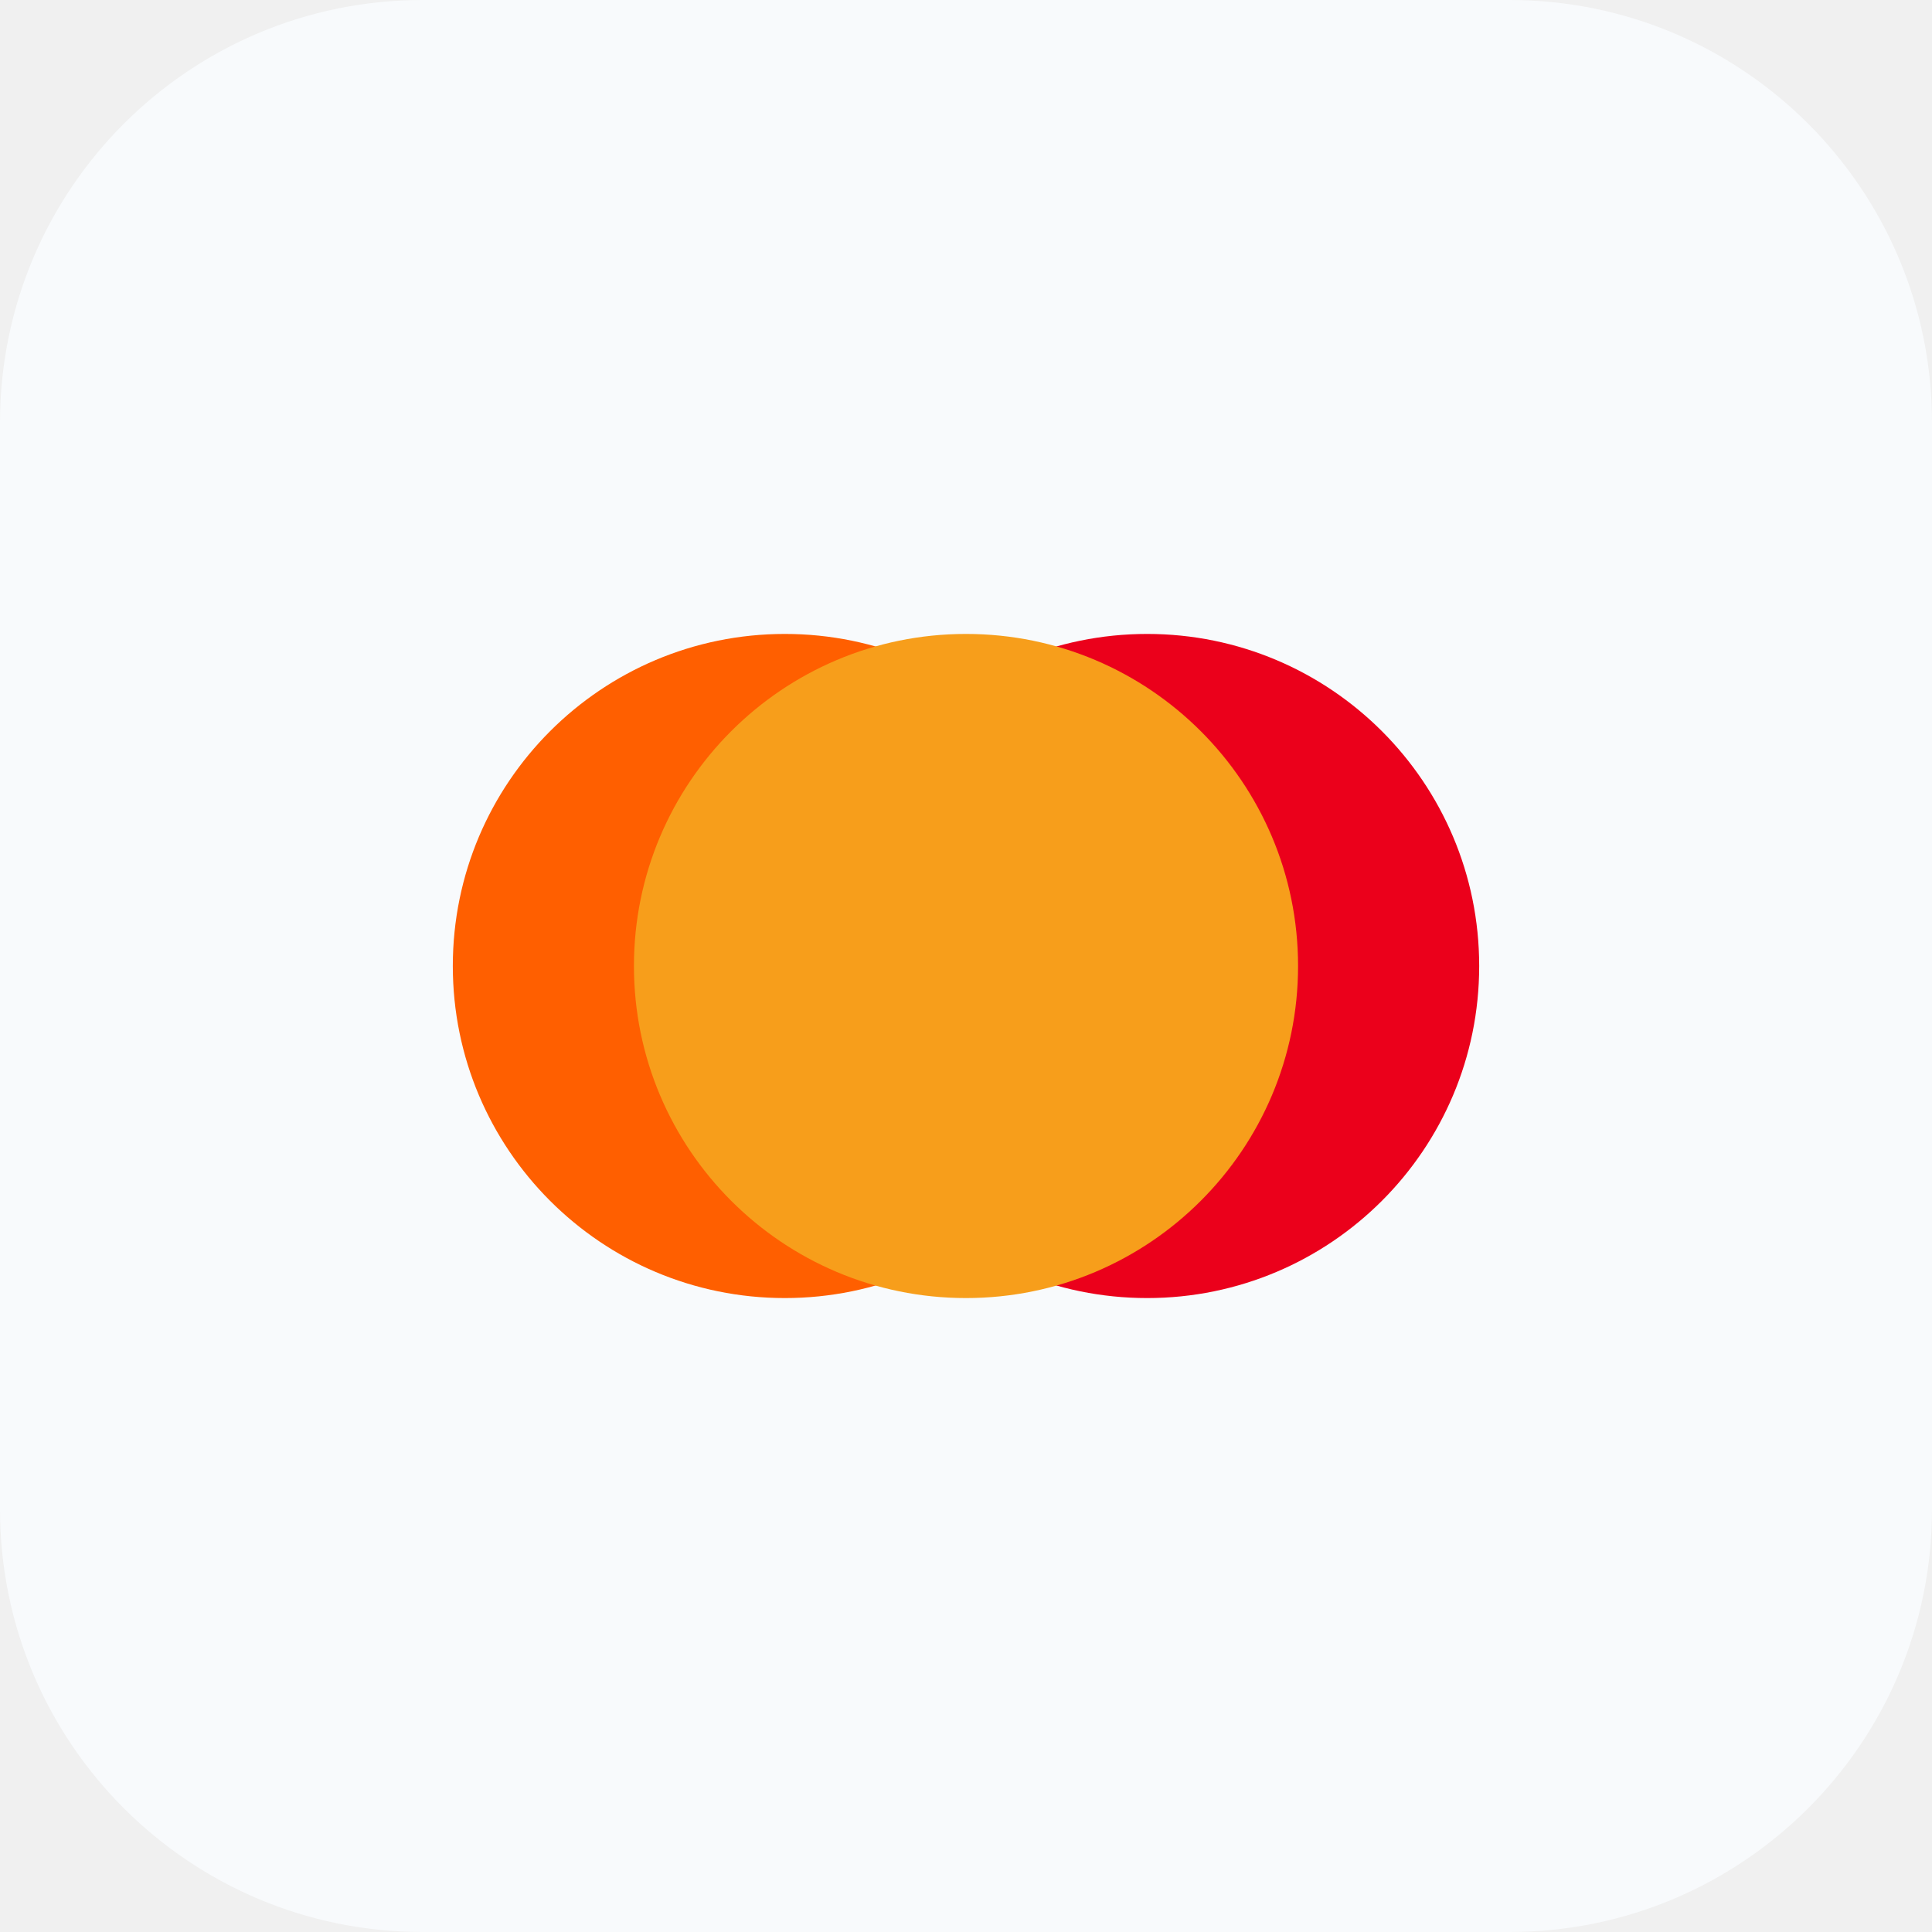
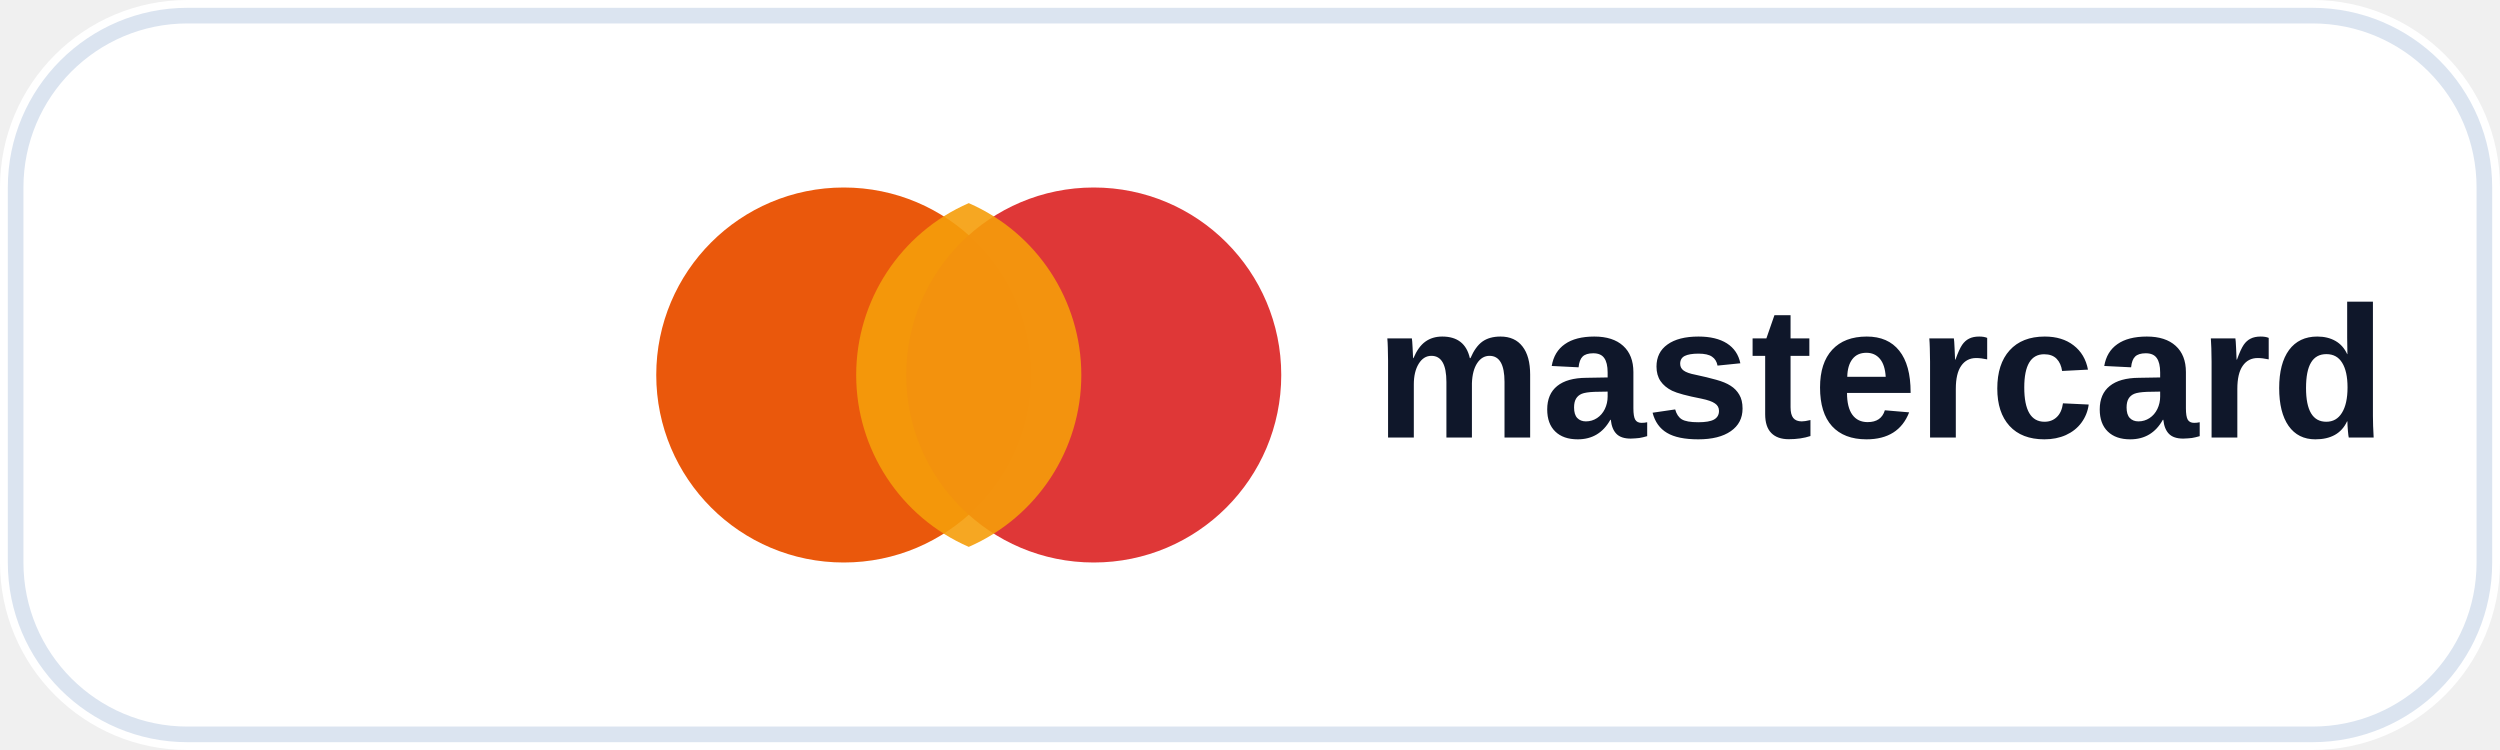
- <svg xmlns="http://www.w3.org/2000/svg" width="256" height="256" viewBox="0 0 256 256">
-   <rect width="256" height="256" rx="56" fill="#f8fafc" />
-   <circle cx="104" cy="128" r="44" fill="#ff5f00" />
-   <circle cx="152" cy="128" r="44" fill="#eb001b" />
-   <circle cx="128" cy="128" r="44" fill="#f79e1b" />
+ <svg xmlns="http://www.w3.org/2000/svg" width="320" height="96" viewBox="0 0 320 96" role="img" aria-labelledby="title">
+   <rect width="320" height="96" rx="24" fill="#ffffff" />
+   <rect x="2" y="2" width="316" height="92" rx="22" fill="none" stroke="#dbe4f0" stroke-width="2" />
+   <circle cx="108" cy="48" r="24" fill="#ea580c" />
+   <circle cx="140" cy="48" r="24" fill="#dc2626" fill-opacity=".92" />
+   <path d="M124 26a24 24 0 0 0 0 44a24 24 0 0 0 0-44z" fill="#f59e0b" fill-opacity=".9" />
+   <text x="176" y="56" font-size="24" font-family="Arial, Helvetica, sans-serif" font-weight="700" fill="#0f172a">mastercard</text>
</svg>
